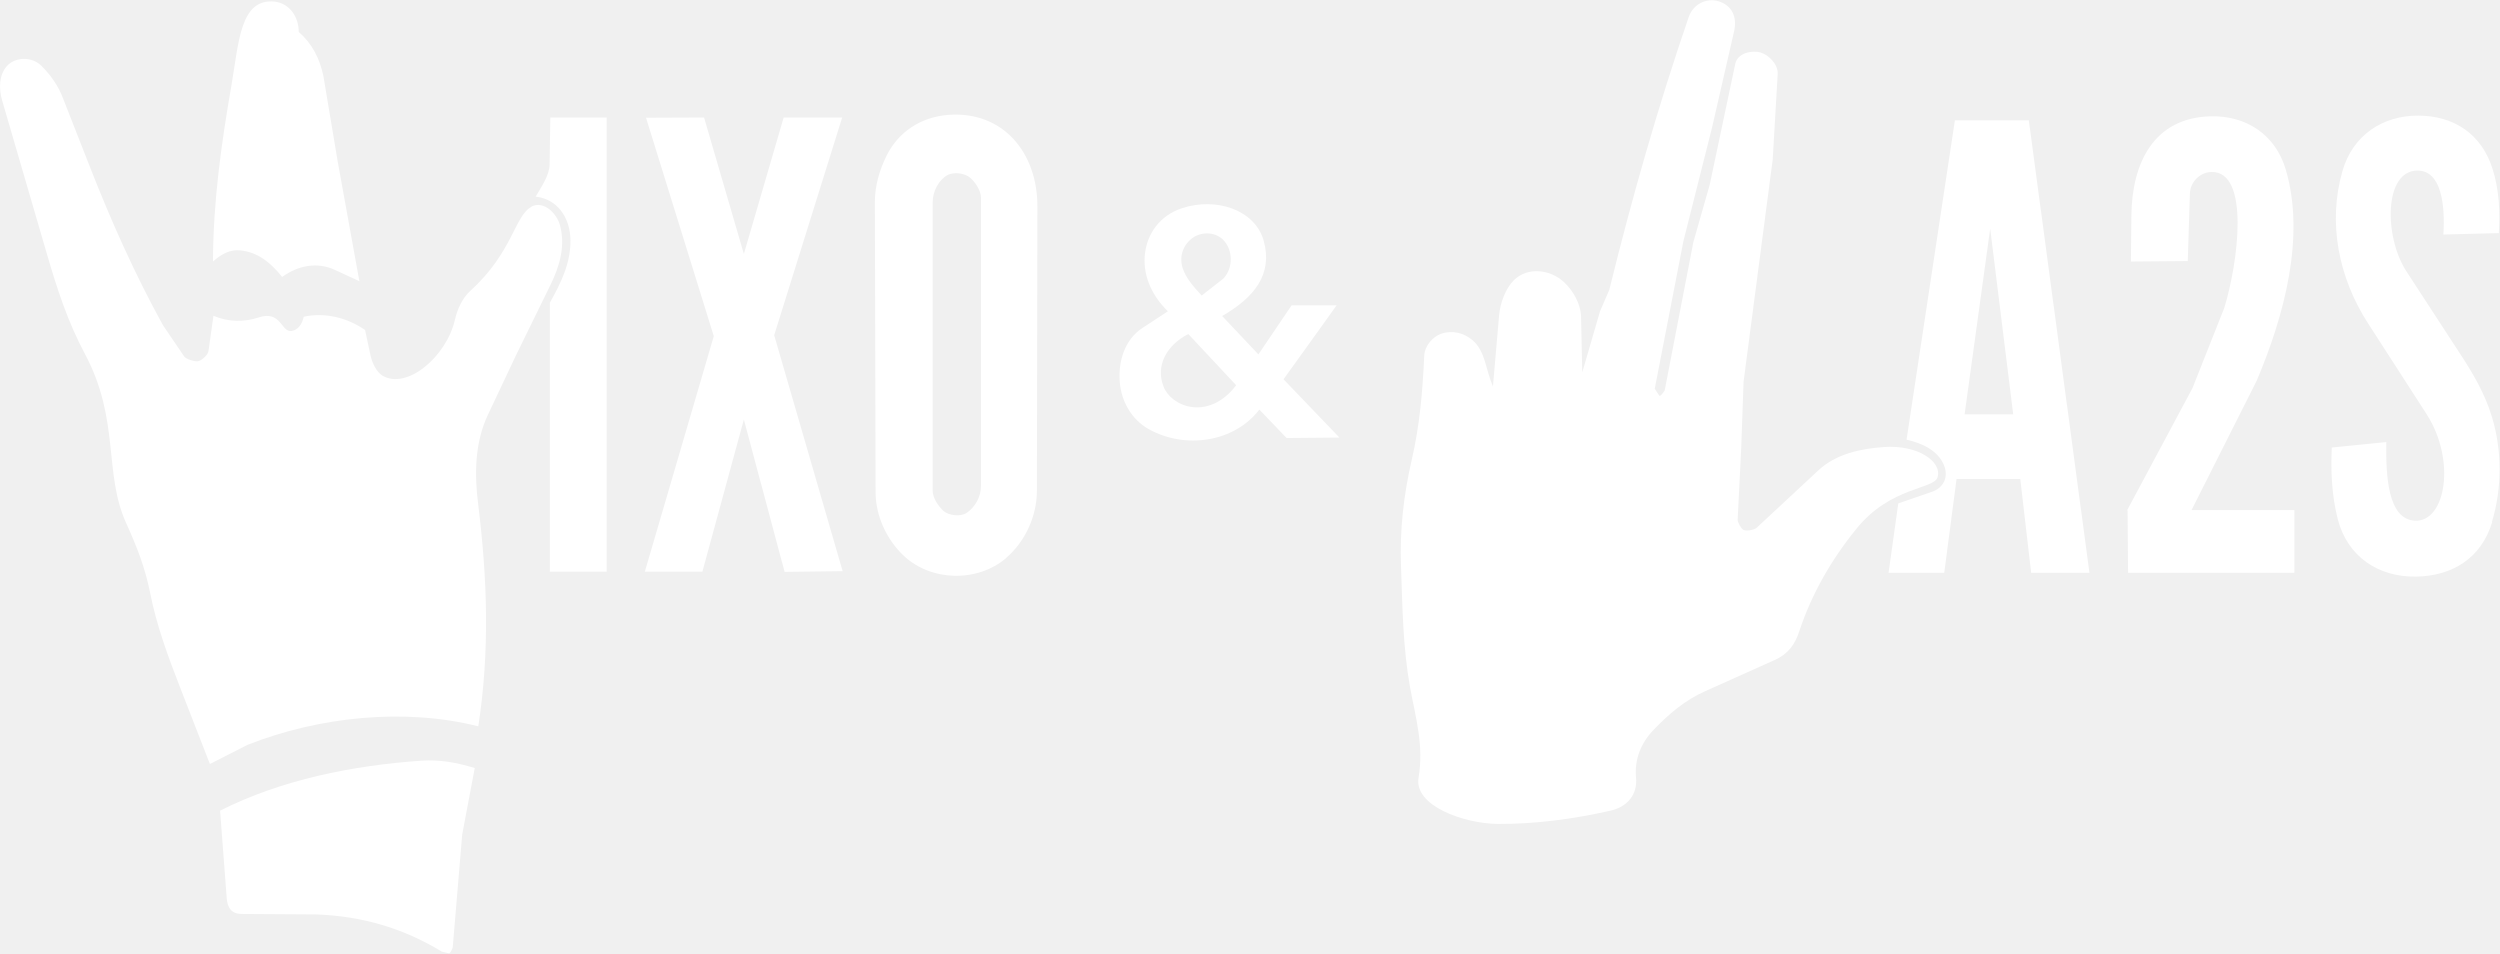
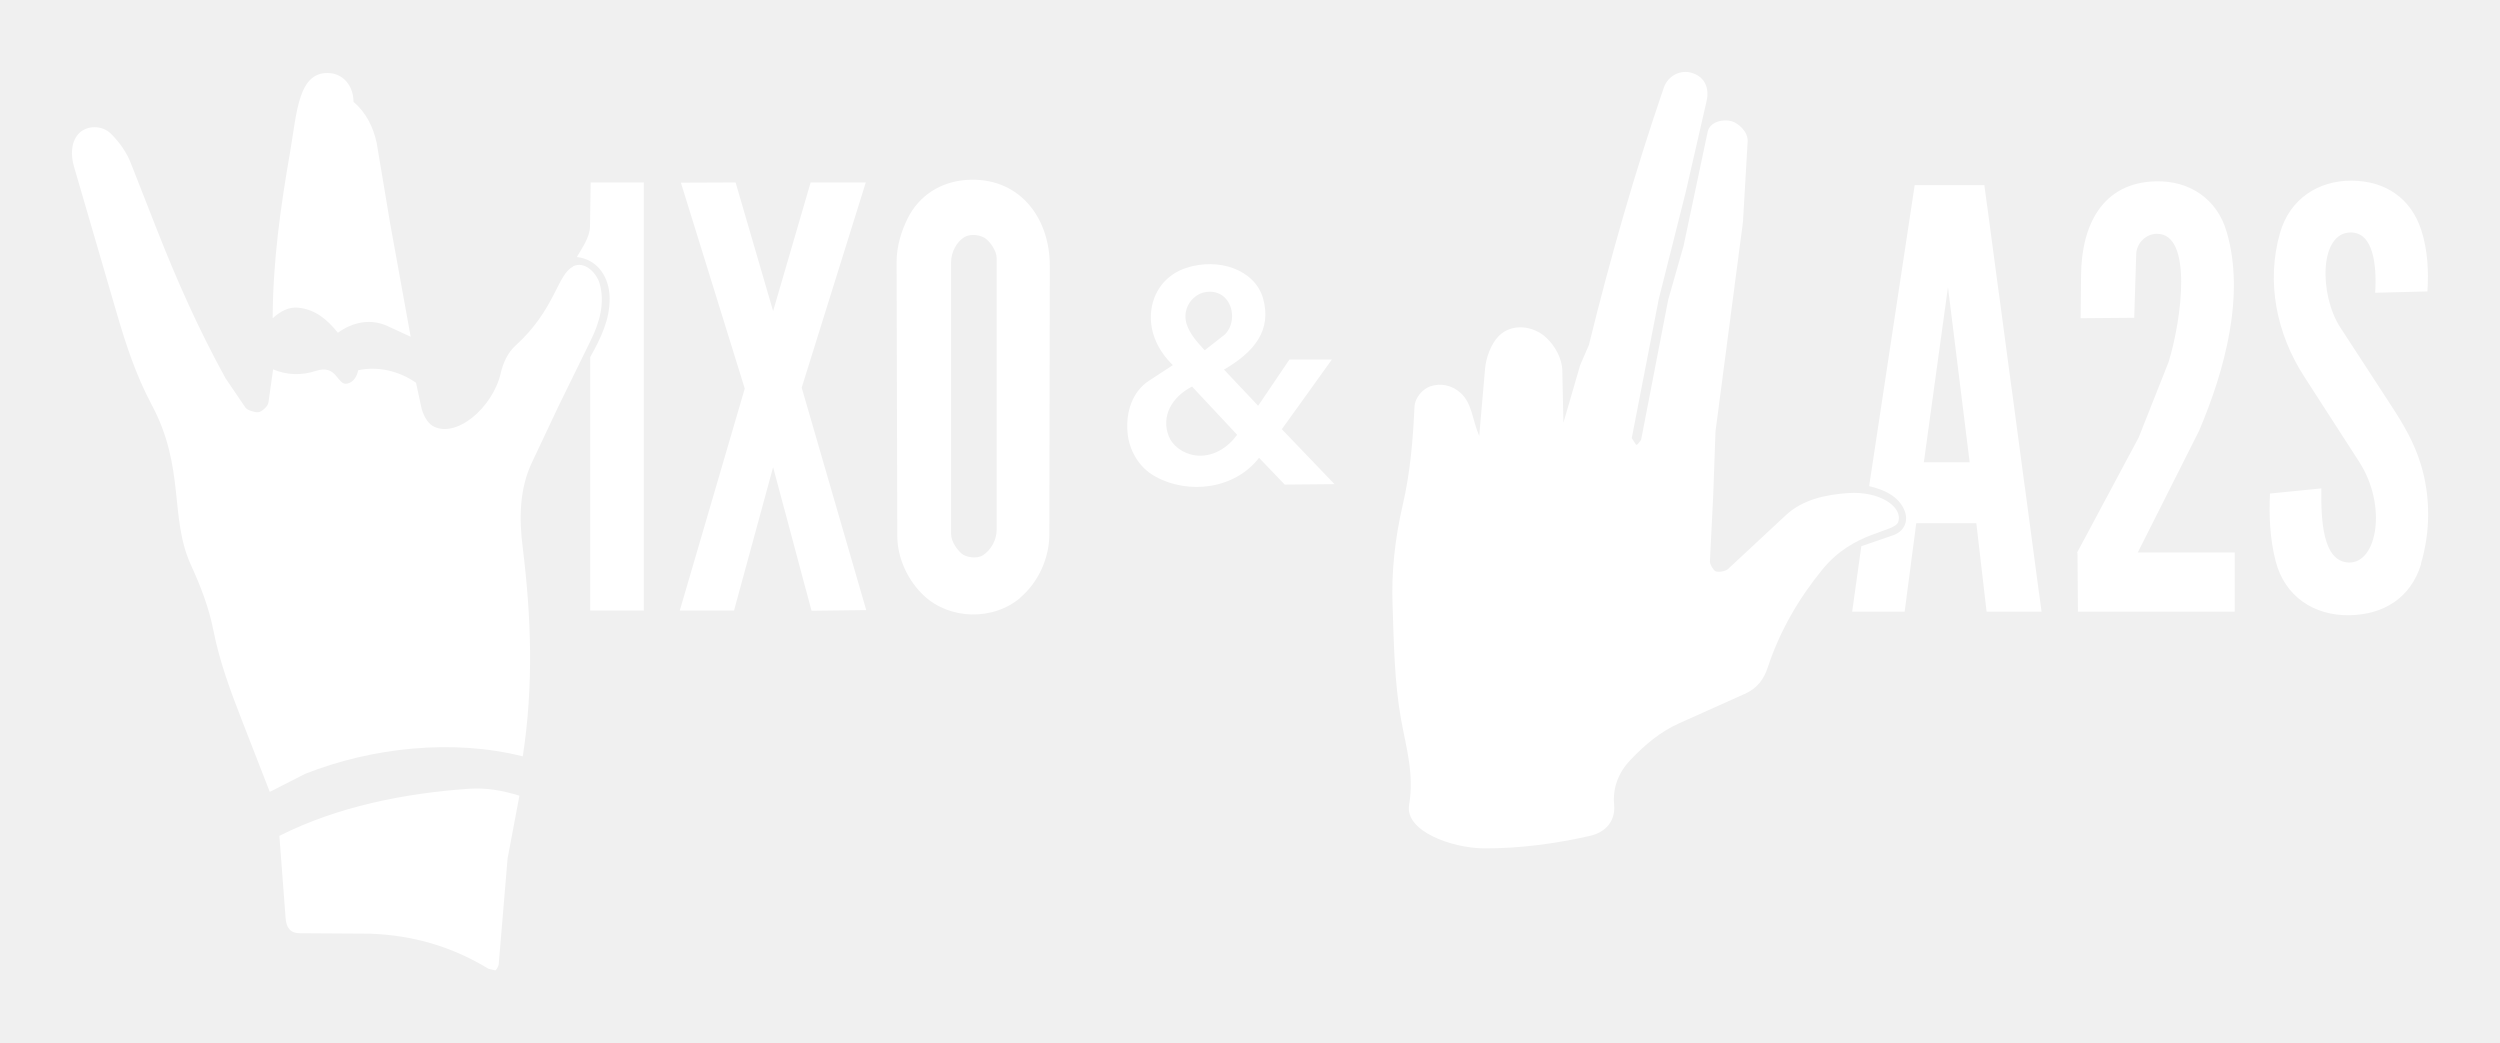
- <svg xmlns="http://www.w3.org/2000/svg" id="Calque_1" version="1.1" viewBox="0 0 1055.3 402.5">
+ <svg xmlns="http://www.w3.org/2000/svg" id="Calque_1" version="1.1" viewBox="-32.2 -32.1 1119.5 466.7">
  <defs>
    <style>
      .st0 {
        fill: #fff;
      }
    </style>
  </defs>
  <path class="st0" d="M748.9,278.7l-29.2,13.1c-8.5,3.8-15.4,9.7-21.7,16.3-5.3,5.5-8.1,12.4-7.4,20.1.7,7.1-3.6,12.4-10.8,14-15.5,3.5-31.6,5.7-47.7,5.6-14.3-.2-35.3-7.7-33.3-19.5,2.3-13.6-1.2-25.2-3.6-38.2-3-16.8-3.2-33.7-3.8-50.9-.6-15.4,1.1-30.2,4.5-45,3.4-14.6,4.6-28.9,5.3-44,.2-4.5,3.9-8.2,7.1-9.3,4.6-1.6,9.6-.5,13.4,2.8,5.4,4.8,5.3,12,8.5,19.4l2.6-30c.4-5,2.7-11.3,6.2-14.8,5.9-5.8,15.4-4.6,21.2.8,3.9,3.6,7.1,9.3,7.2,14.7l.5,23.4,7.5-25.8,3.9-9c9.6-39,20.5-77.2,33.5-115.1,2-5.8,7.7-8.2,12.5-6.8,5.8,1.7,8.1,6.7,6.7,12.7l-9.3,40.6-12.1,48-12.1,62.3,1.9,2.9c.4.6,2-1.7,2.3-2.2l12.1-62.6,6.9-24.2,10.8-51.1c1-4.6,7.1-5.8,10.8-4.7,3,.9,7.3,4.7,7.1,9l-2.1,36.1-12.3,93.8-1,28.1-1.5,30.2c0,1.2,1.5,3.8,2.5,4.3,1.2.6,4.5,0,5.5-.9l26-24.2c7.5-7,17.8-9.2,27.8-9.9,14.2-1,24.5,6.1,22.6,12.7-1.4,5.2-19.7,3.9-34.1,21.6-10.6,13-19,27.5-24.3,43.5-1.8,5.5-4.6,9.5-10.5,12.2h0Z" />
  <path class="st0" d="M224.3,87.2c5.4-2.7,10.7,3.1,12,7.6,2.5,8.8,0,17.5-4,25.6l-14.5,29.6-11.8,25c-5.6,11.8-5.8,25.1-4.1,38.3,3.8,31,4.9,61.5,0,93.3-31.3-7.9-67.5-4-97.4,7.8l-15.9,8.1-12.3-31.6c-5.3-13.6-10.2-26.7-13-41-2.1-10.4-5.6-19.3-10-29-9.7-21.2-2.5-43.5-17.5-71.6-7.2-13.5-11.7-27.3-16-42.1L.9,42.4c-1.4-4.9-1.4-10.5,1.9-14.4,3.6-4.1,10.7-4.2,14.7-.2s7.2,8.6,9.1,13.7l11.3,28.8c9.1,23.2,18.9,45.2,30.9,67l8.9,13.1c.9,1.3,4.3,2.2,5.7,2.1,1.6-.1,4.4-2.7,4.6-4.3l2.1-14.9c6.1,2.6,12.7,2.8,19.1.7,9.6-3.2,9.5,6.6,14,5.7,2.7-.5,4.4-3,5-6,8.5-1.9,18.2.2,25.9,5.6l2.3,10.7c.7,3.4,2.7,7.2,5.1,8.6,10.3,6,26.9-8,30.5-23.5,1.1-4.7,3.1-9.2,6.6-12.4,17.9-16.2,18.7-31.9,25.8-35.4h0Z" />
  <path class="st0" d="M424.8,235.5c-12.3,10.5-31.7,9.9-43.2-.8-7.1-6.6-12-16.7-12-26.9l-.3-122.6c0-7,2.1-13.8,5-19.6,5.1-10.2,14.7-16.2,25.9-17.1,23.3-1.8,37.8,16.1,37.7,38.7l-.2,119.9c0,10.6-4.8,21.4-13,28.4h0ZM407.9,216.6c3.8-2.5,6.2-7,6.2-11.5v-121.6c0-3.3-2.8-7-4.6-8.5-2.2-1.9-6.9-2.6-9.7-1-3.5,2-6.1,6.7-6.1,11.3v121.7c0,3.6,2.9,7.2,4.7,8.8,2,1.7,7,2.5,9.6.7h0Z" />
  <path class="st0" d="M820.7,241.8h-23.5l4.1-29.3,14.2-4.9c4.7-1.6,7.2-6,5.1-11.2-2.6-6.3-9.2-9.3-15.8-10.8l20.4-134.8h31.2c0-.1,25.6,191,25.6,191h-24.6c0,.1-4.6-39.6-4.6-39.6h-26.9l-5.2,39.6h0ZM849.8,174.8l-9.7-78.3-10.8,78.4h20.5Z" />
  <polygon class="st0" points="355.7 241.1 331.2 241.4 314 177.1 296.5 241.3 272.2 241.3 301.3 141.9 272.7 49.7 297.2 49.6 314 107.2 330.8 49.6 355.5 49.6 326.8 141.5 355.7 241.1" />
  <path class="st0" d="M1052,220.4c-4.7,15.5-17.1,22.7-32,23-16,.3-29.1-8.4-33.2-24.3-2.5-9.9-3-20.1-2.5-30.2l23-2.3c-.2,14.3.6,32.7,12.2,33.2,12.8.5,17.4-25.4,4.8-45l-24.7-38.3c-12.4-19.2-17.1-42.4-10.8-64.3,4.3-15.1,17-23.5,32.1-23.4s26.6,7.9,31.2,22.3c2.8,8.7,3.3,18.2,2.7,27.3l-23.4.6c.8-12.6-.9-27-10.9-27-14.3,0-14.1,28-4.8,42.4l22.8,35c5.5,8.4,10.5,16.9,13.4,26.6,4.3,14.2,4.3,30,0,44.3h0Z" />
  <path class="st0" d="M897.9,215.4l27.6-51.6,13.4-33.8c5.9-19.2,10.9-57.6-5.3-57.4-4.6,0-9,3.9-9.2,9.1l-.9,28.5-24,.2.2-19.3c.2-22.5,9.6-41.4,33.4-42,15.1-.4,27.5,7.8,31.8,22.6,8.3,28.3-.7,61.6-12.3,89l-27.5,54.6h43.4v26.5h-70.2c0,0-.2-26.4-.2-26.4h0Z" />
  <path class="st0" d="M133.6,386l-31.5-.2c-4.3,0-6.1-2.5-6.4-6.7l-2.8-36.9c25.9-13.1,56.1-19.1,85-21.1,7.8-.5,14.5.7,22.5,3.1l-5.3,28.1-4,47.7c-.3.7-1,2.6-1.7,2.4l-2.9-.7c-16.1-9.8-33.5-15-53-15.7h0Z" />
  <path class="st0" d="M141.3,113.9c-7.4-3.4-15.4-1.9-22.2,3-4.9-6.1-10.2-10.4-17.6-11.2-4.3-.5-8,1.5-11.6,4.7.1-25.4,3.5-49.7,7.8-74.4,3.1-17.9,3.6-37,18.4-35.3,6,.8,10,6.2,10,12.8,5.6,4.8,8.8,11.1,10.4,18.5l6,35.9,9.2,50.8-10.4-4.8h0Z" />
  <path class="st0" d="M565.3,184.7l-22.2.2-11.5-12c-10.8,14-31.5,16.7-46.6,8.3-7.6-4.2-11.7-12.2-12.3-19.7-.8-9,2.1-18.2,9.6-23.1l10.7-7c-6.4-6.2-10.4-14.3-9.8-23.2.7-9.6,6.6-17.3,15.7-20.3,14.5-4.8,30.8.7,34.5,13.6,4,14.3-3.9,24-17.5,31.9l15.3,16.2,14-20.7h19c0,.1-22.4,31.2-22.4,31.2l23.5,24.5h0ZM507.2,124.8l9.2-7.2c4.3-4.5,4.1-12.3-.2-16.5-3.7-3.5-9.3-3.1-12.6-.8-4,2.8-6,7.7-4.4,12.8,1.4,4.3,4.5,7.8,8.1,11.7h0ZM502.9,171.8c8.1,1.1,14.8-3.6,18.9-9.2l-20.2-21.6c-9,4.6-14,13.3-10.4,22.3,1.5,3.9,6,7.7,11.8,8.5h0Z" />
  <path class="st0" d="M232.1,127.8c4.9-8.7,8.8-16.9,8.7-26.4s-5.5-17.4-14.7-18.4c2.4-4.1,5.8-8.9,5.9-13.6l.3-19.8h23.8s0,191.7,0,191.7h-24c0,0,0-113.5,0-113.5h0Z" />
</svg>
